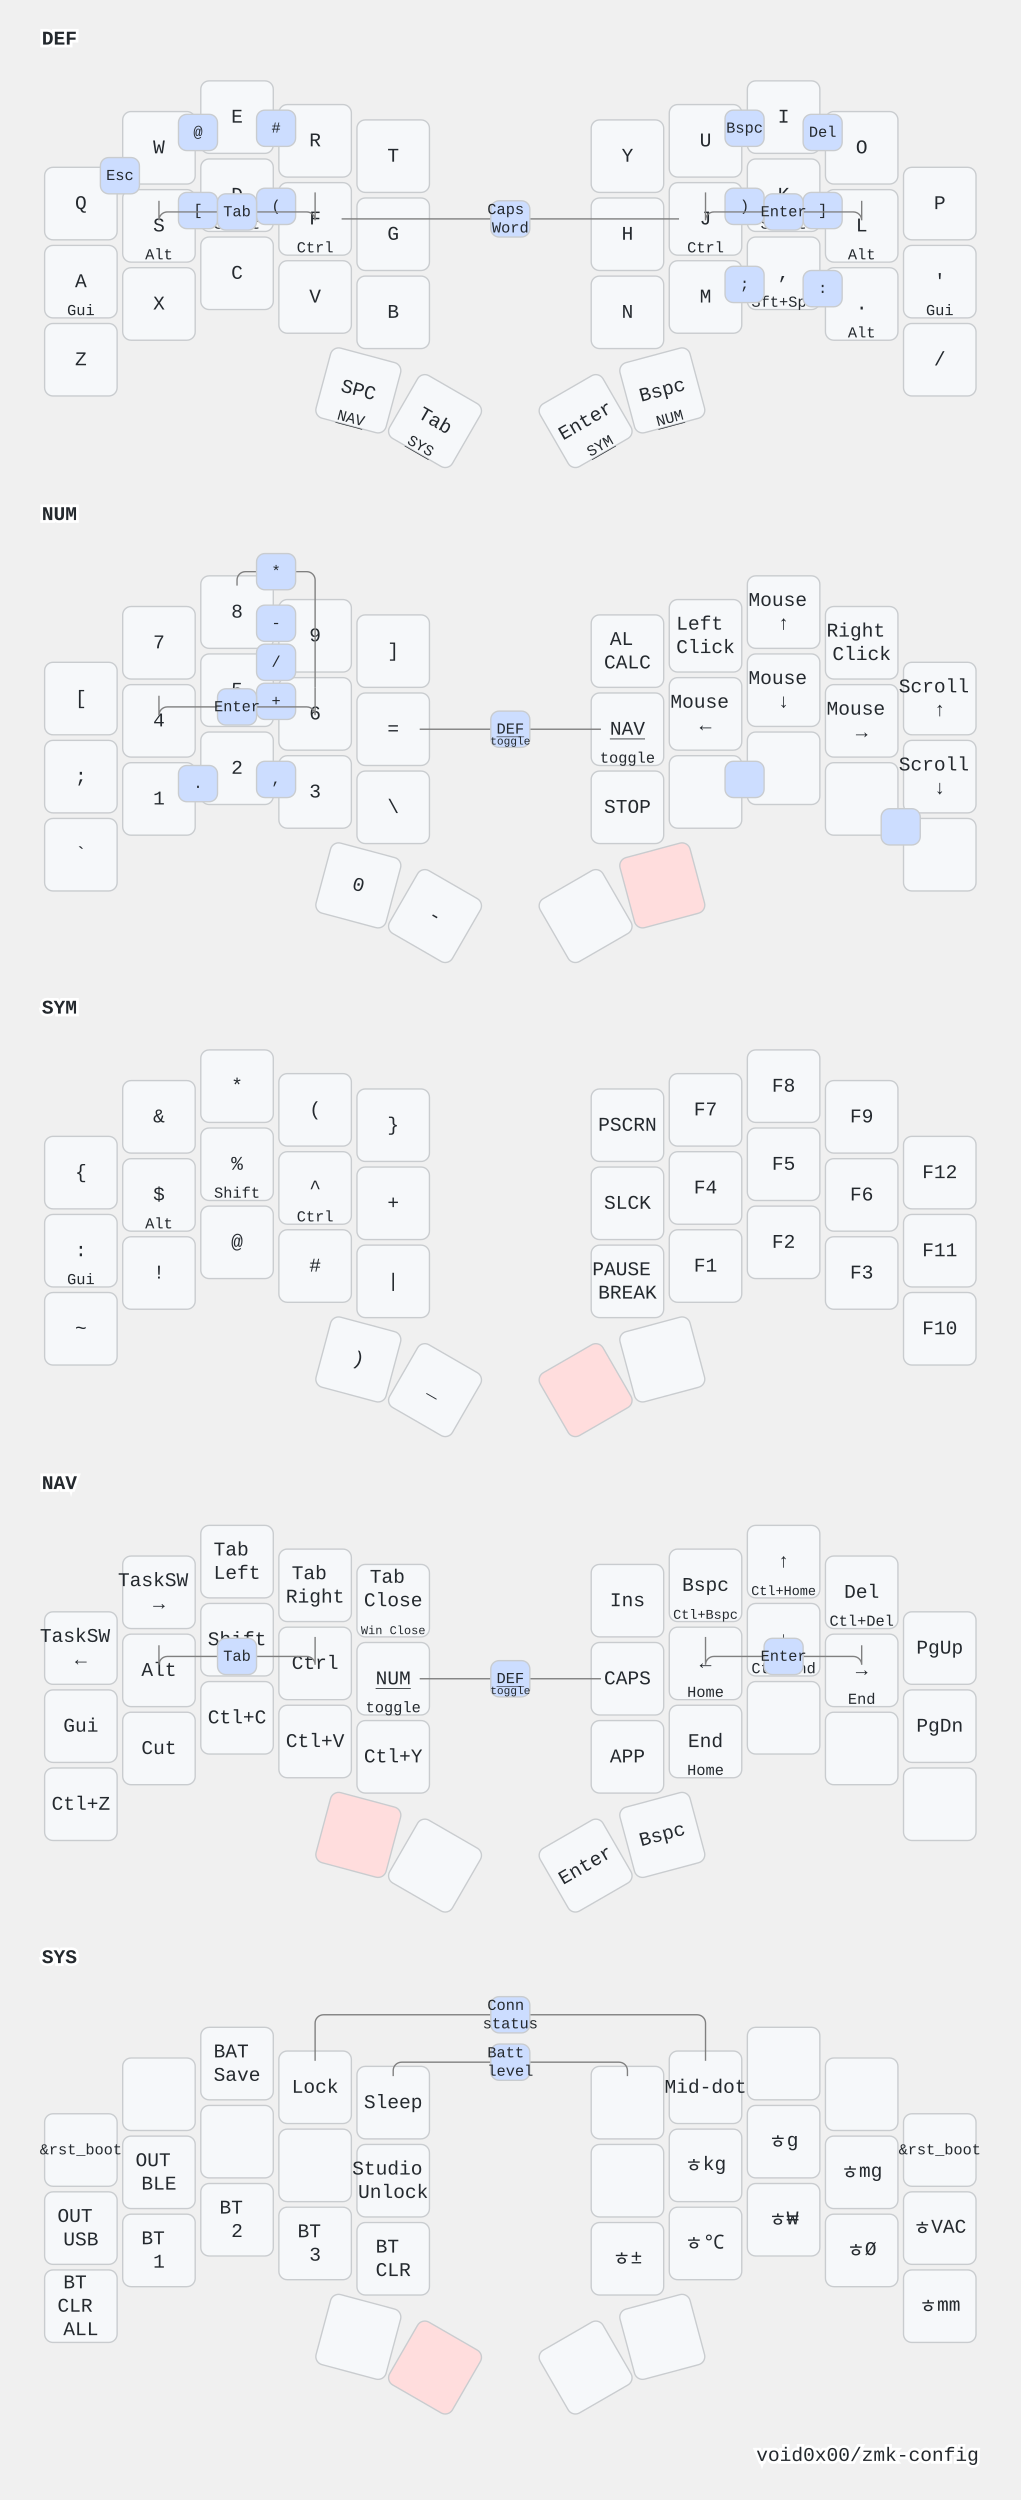
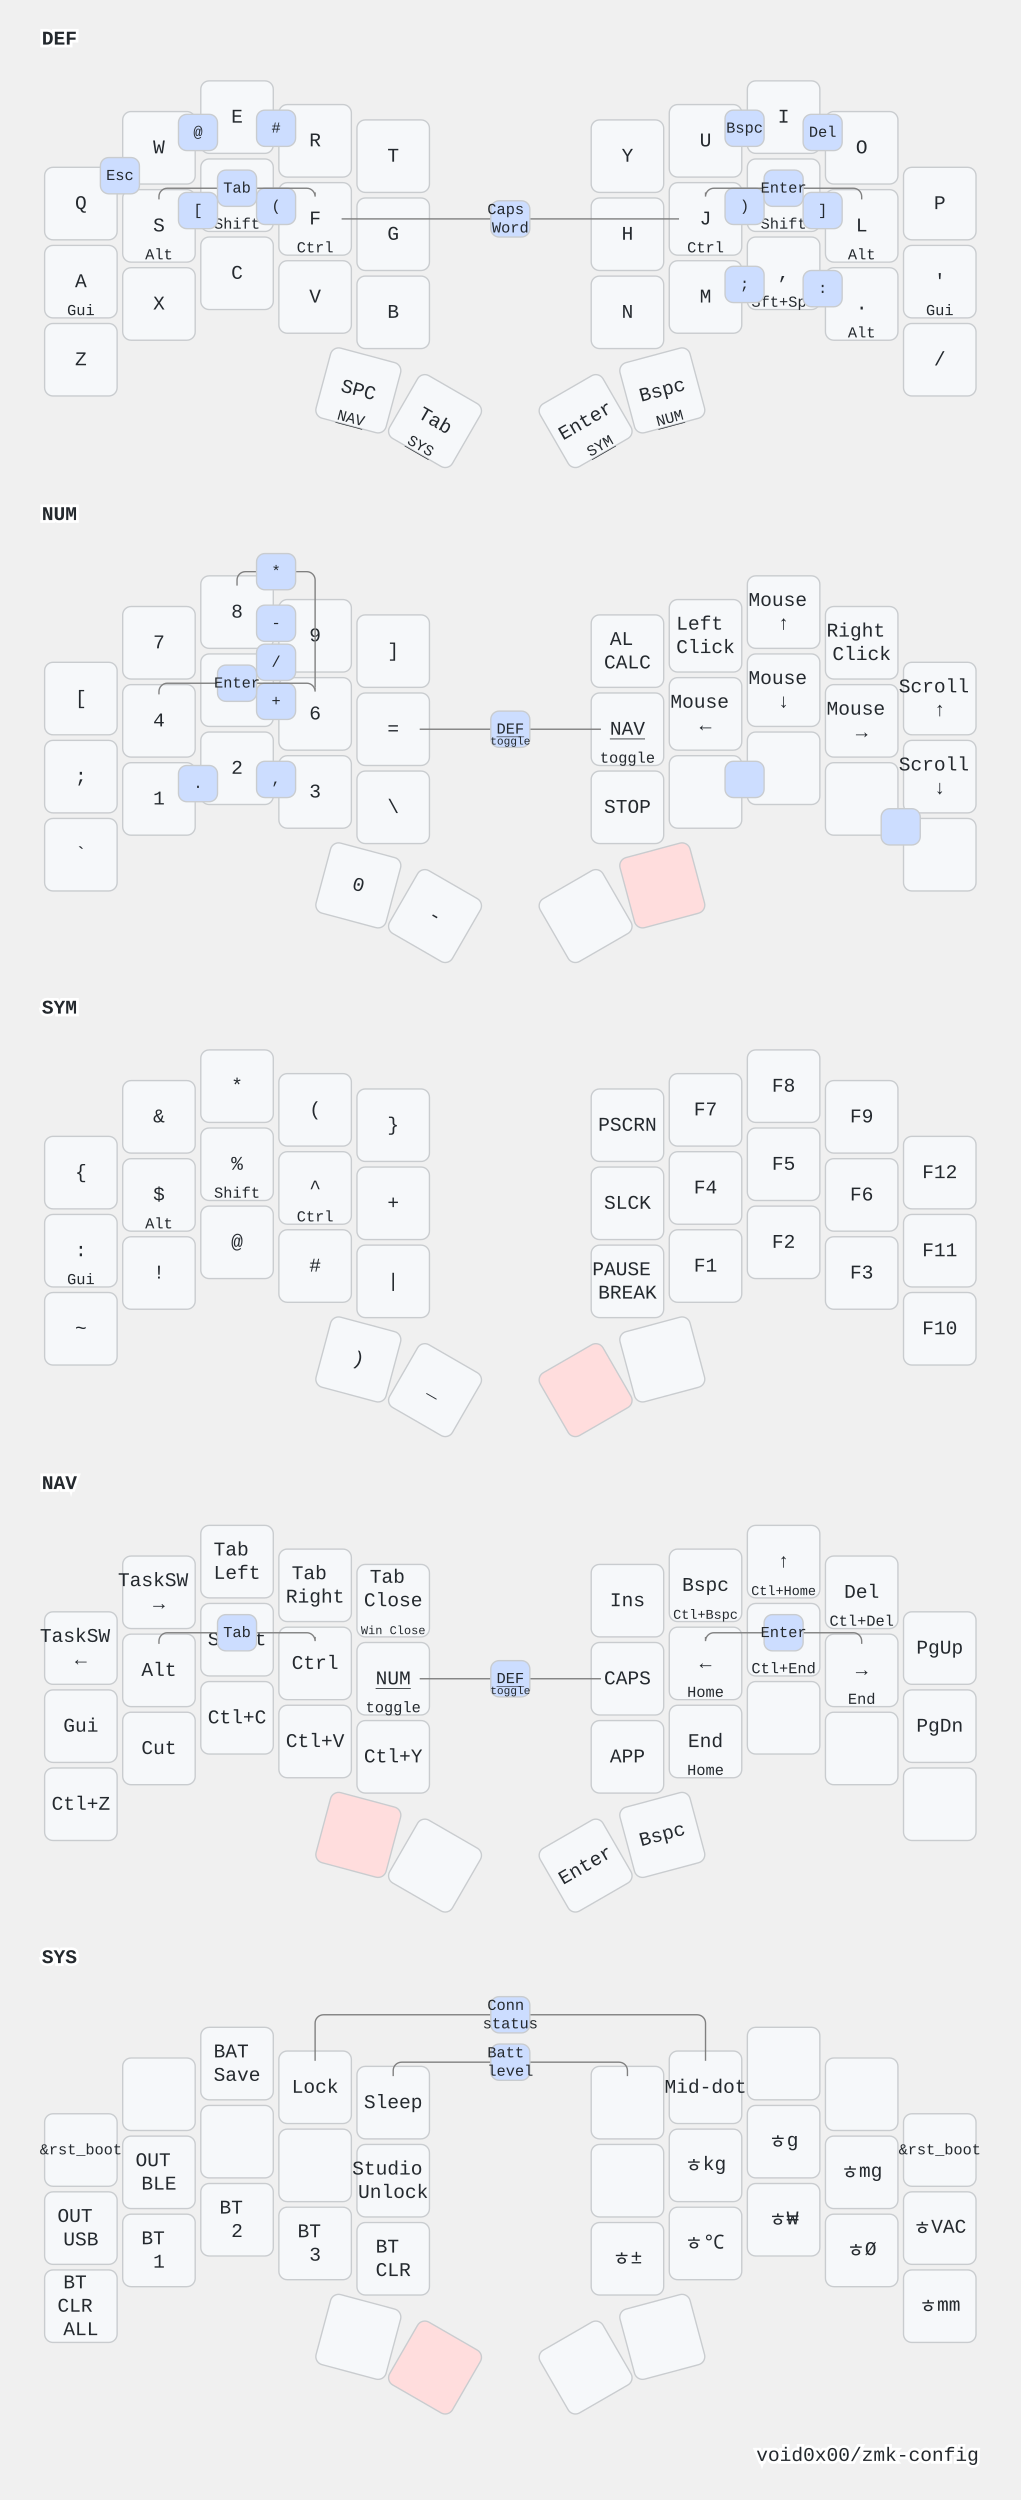
<svg xmlns="http://www.w3.org/2000/svg" xmlns:xlink="http://www.w3.org/1999/xlink" width="732" height="1793" viewBox="0 0 732 1793" class="keymap">
  <defs>/* start glyphs */
<svg id="mdi:play-pause">
      <svg id="mdi-play-pause" viewBox="0 0 24 24">
        <path d="M3,5V19L11,12M13,19H16V5H13M18,5V19H21V5" />
      </svg>
    </svg>
    <svg id="mdi:skip-backward">
      <svg id="mdi-skip-backward" viewBox="0 0 24 24">
        <path d="M20,5V19L13,12M6,5V19H4V5M13,5V19L6,12" />
      </svg>
    </svg>
    <svg id="mdi:skip-forward">
      <svg id="mdi-skip-forward" viewBox="0 0 24 24">
        <path d="M4,5V19L11,12M18,5V19H20V5M11,5V19L18,12" />
      </svg>
    </svg>
    <svg id="mdi:volume-high">
      <svg id="mdi-volume-high" viewBox="0 0 24 24">
        <path d="M14,3.23V5.29C16.89,6.15 19,8.83 19,12C19,15.17 16.89,17.84 14,18.7V20.77C18,19.86 21,16.28 21,12C21,7.72 18,4.14 14,3.23M16.5,12C16.5,10.23 15.5,8.71 14,7.97V16C15.5,15.29 16.5,13.76 16.5,12M3,9V15H7L12,20V4L7,9H3Z" />
      </svg>
    </svg>
    <svg id="mdi:volume-medium">
      <svg id="mdi-volume-medium" viewBox="0 0 24 24">
        <path d="M5,9V15H9L14,20V4L9,9M18.5,12C18.5,10.23 17.5,8.71 16,7.97V16C17.5,15.29 18.5,13.76 18.5,12Z" />
      </svg>
    </svg>
    <svg id="mdi:volume-off">
      <svg id="mdi-volume-off" viewBox="0 0 24 24">
        <path d="M12,4L9.91,6.09L12,8.18M4.27,3L3,4.27L7.73,9H3V15H7L12,20V13.27L16.25,17.53C15.58,18.04 14.83,18.46 14,18.7V20.77C15.38,20.45 16.63,19.82 17.68,18.96L19.73,21L21,19.73L12,10.73M19,12C19,12.94 18.8,13.82 18.46,14.64L19.97,16.15C20.62,14.91 21,13.5 21,12C21,7.72 18,4.14 14,3.23V5.29C16.89,6.15 19,8.83 19,12M16.5,12C16.5,10.23 15.5,8.71 14,7.97V10.18L16.45,12.63C16.5,12.43 16.5,12.21 16.5,12Z" />
      </svg>
    </svg>
  </defs>/* end glyphs */
<style>/* inherit to force styles through use tags */
svg path {
    fill: inherit;
}

/* font and background color specifications */
svg.keymap {
    font-family: SFMono-Regular,Consolas,Liberation Mono,Menlo,monospace;
    font-size: 14px;
    font-kerning: normal;
    text-rendering: optimizeLegibility;
    fill: #24292e;
}

/* default key styling */
rect.key {
    fill: #f6f8fa;
}

rect.key, rect.combo {
    stroke: #c9cccf;
    stroke-width: 1;
}

/* default key side styling, only used is draw_key_sides is set */
rect.side {
    filter: brightness(90%);
}

/* color accent for combo boxes */
rect.combo, rect.combo-separate {
    fill: #cdf;
}

/* color accent for held keys */
rect.held, rect.combo.held {
    fill: #fdd;
}

/* color accent for ghost (optional) keys */
rect.ghost, rect.combo.ghost {
    stroke-dasharray: 4, 4;
    stroke-width: 2;
}

text {
    text-anchor: middle;
    dominant-baseline: middle;
}

/* styling for layer labels */
text.label {
    font-weight: bold;
    text-anchor: start;
    stroke: white;
    stroke-width: 4;
    paint-order: stroke;
}

/* styling for optional footer */
text.footer {
    text-anchor: end;
    dominant-baseline: auto;
    stroke: white;
    stroke-width: 4;
    paint-order: stroke;
}

/* styling for combo tap, and key non-tap label text */
text.combo, text.hold, text.shifted, text.left, text.right {
    font-size: 11px;
}

text.hold {
    text-anchor: middle;
    dominant-baseline: auto;
}

text.shifted {
    text-anchor: middle;
    dominant-baseline: hanging;
}

text.left {
    text-anchor: start;
}

text.right {
    text-anchor: end;
}

text.layer-activator {
    text-decoration: underline;
}

/* styling for hold/shifted label text in combo box */
text.combo.hold, text.combo.shifted, text.combo.left, text.combo.right {
    font-size: 8px;
}

/* lighter symbol for transparent keys */
text.trans {
    fill: #7b7e81;
}

/* styling for combo dendrons */
path.combo {
    stroke-width: 1;
    stroke: gray;
    fill: none;
}

/* Start Tabler Icons Cleanup */
/* cannot use height/width with glyphs */
.icon-tabler &gt; path {
    fill: inherit;
    stroke: inherit;
    stroke-width: 2;
}
/* hide tabler's default box */
.icon-tabler &gt; path[stroke="none"][fill="none"] {
    visibility: hidden;
}
/* End Tabler Icons Cleanup */

@media (prefers-color-scheme: dark) {
svg.keymap { fill: #d1d6db; }
rect.key { fill: #3f4750; }
rect.key, rect.combo { stroke: #60666c; }
rect.combo, rect.combo-separate { fill: #1f3d7a; }
rect.held, rect.combo.held { fill: #854747; }
text.label, text.footer { stroke: black; }
text.trans { fill: #7e8184; }
path.combo { stroke: #7f7f7f; }

}</style>
  <g transform="translate(30, 0)" class="layer-DEF">
    <text x="0" y="28" class="label" id="DEF">DEF</text>
    <g transform="translate(0, 56)">
      <g transform="translate(28, 90)" class="key keypos-0">
        <rect rx="6" ry="6" x="-26" y="-26" width="52" height="52" class="key" />
        <text x="0" y="0" class="key tap">Q</text>
      </g>
      <g transform="translate(84, 50)" class="key keypos-1">
        <rect rx="6" ry="6" x="-26" y="-26" width="52" height="52" class="key" />
        <text x="0" y="0" class="key tap">W</text>
      </g>
      <g transform="translate(140, 28)" class="key keypos-2">
        <rect rx="6" ry="6" x="-26" y="-26" width="52" height="52" class="key" />
        <text x="0" y="0" class="key tap">E</text>
      </g>
      <g transform="translate(196, 45)" class="key keypos-3">
        <rect rx="6" ry="6" x="-26" y="-26" width="52" height="52" class="key" />
        <text x="0" y="0" class="key tap">R</text>
      </g>
      <g transform="translate(252, 56)" class="key keypos-4">
        <rect rx="6" ry="6" x="-26" y="-26" width="52" height="52" class="key" />
        <text x="0" y="0" class="key tap">T</text>
      </g>
      <g transform="translate(420, 56)" class="key keypos-5">
        <rect rx="6" ry="6" x="-26" y="-26" width="52" height="52" class="key" />
        <text x="0" y="0" class="key tap">Y</text>
      </g>
      <g transform="translate(476, 45)" class="key keypos-6">
        <rect rx="6" ry="6" x="-26" y="-26" width="52" height="52" class="key" />
        <text x="0" y="0" class="key tap">U</text>
      </g>
      <g transform="translate(532, 28)" class="key keypos-7">
        <rect rx="6" ry="6" x="-26" y="-26" width="52" height="52" class="key" />
        <text x="0" y="0" class="key tap">I</text>
      </g>
      <g transform="translate(588, 50)" class="key keypos-8">
        <rect rx="6" ry="6" x="-26" y="-26" width="52" height="52" class="key" />
        <text x="0" y="0" class="key tap">O</text>
      </g>
      <g transform="translate(644, 90)" class="key keypos-9">
        <rect rx="6" ry="6" x="-26" y="-26" width="52" height="52" class="key" />
        <text x="0" y="0" class="key tap">P</text>
      </g>
      <g transform="translate(28, 146)" class="key keypos-10">
        <rect rx="6" ry="6" x="-26" y="-26" width="52" height="52" class="key" />
        <text x="0" y="0" class="key tap">A</text>
        <text x="0" y="24" class="key hold">Gui</text>
      </g>
      <g transform="translate(84, 106)" class="key keypos-11">
        <rect rx="6" ry="6" x="-26" y="-26" width="52" height="52" class="key" />
        <text x="0" y="0" class="key tap">S</text>
        <text x="0" y="24" class="key hold">Alt</text>
      </g>
      <g transform="translate(140, 84)" class="key keypos-12">
        <rect rx="6" ry="6" x="-26" y="-26" width="52" height="52" class="key" />
        <text x="0" y="0" class="key tap">D</text>
        <text x="0" y="24" class="key hold">Shift</text>
      </g>
      <g transform="translate(196, 101)" class="key keypos-13">
        <rect rx="6" ry="6" x="-26" y="-26" width="52" height="52" class="key" />
        <text x="0" y="0" class="key tap">F</text>
        <text x="0" y="24" class="key hold">Ctrl</text>
      </g>
      <g transform="translate(252, 112)" class="key keypos-14">
        <rect rx="6" ry="6" x="-26" y="-26" width="52" height="52" class="key" />
        <text x="0" y="0" class="key tap">G</text>
      </g>
      <g transform="translate(420, 112)" class="key keypos-15">
        <rect rx="6" ry="6" x="-26" y="-26" width="52" height="52" class="key" />
        <text x="0" y="0" class="key tap">H</text>
      </g>
      <g transform="translate(476, 101)" class="key keypos-16">
        <rect rx="6" ry="6" x="-26" y="-26" width="52" height="52" class="key" />
        <text x="0" y="0" class="key tap">J</text>
        <text x="0" y="24" class="key hold">Ctrl</text>
      </g>
      <g transform="translate(532, 84)" class="key keypos-17">
        <rect rx="6" ry="6" x="-26" y="-26" width="52" height="52" class="key" />
        <text x="0" y="0" class="key tap">K</text>
        <text x="0" y="24" class="key hold">Shift</text>
      </g>
      <g transform="translate(588, 106)" class="key keypos-18">
        <rect rx="6" ry="6" x="-26" y="-26" width="52" height="52" class="key" />
        <text x="0" y="0" class="key tap">L</text>
        <text x="0" y="24" class="key hold">Alt</text>
      </g>
      <g transform="translate(644, 146)" class="key keypos-19">
        <rect rx="6" ry="6" x="-26" y="-26" width="52" height="52" class="key" />
        <text x="0" y="0" class="key tap">'</text>
        <text x="0" y="24" class="key hold">Gui</text>
      </g>
      <g transform="translate(28, 202)" class="key keypos-20">
        <rect rx="6" ry="6" x="-26" y="-26" width="52" height="52" class="key" />
        <text x="0" y="0" class="key tap">Z</text>
      </g>
      <g transform="translate(84, 162)" class="key keypos-21">
        <rect rx="6" ry="6" x="-26" y="-26" width="52" height="52" class="key" />
        <text x="0" y="0" class="key tap">X</text>
      </g>
      <g transform="translate(140, 140)" class="key keypos-22">
        <rect rx="6" ry="6" x="-26" y="-26" width="52" height="52" class="key" />
        <text x="0" y="0" class="key tap">C</text>
      </g>
      <g transform="translate(196, 157)" class="key keypos-23">
        <rect rx="6" ry="6" x="-26" y="-26" width="52" height="52" class="key" />
        <text x="0" y="0" class="key tap">V</text>
      </g>
      <g transform="translate(252, 168)" class="key keypos-24">
        <rect rx="6" ry="6" x="-26" y="-26" width="52" height="52" class="key" />
        <text x="0" y="0" class="key tap">B</text>
      </g>
      <g transform="translate(420, 168)" class="key keypos-25">
        <rect rx="6" ry="6" x="-26" y="-26" width="52" height="52" class="key" />
        <text x="0" y="0" class="key tap">N</text>
      </g>
      <g transform="translate(476, 157)" class="key keypos-26">
        <rect rx="6" ry="6" x="-26" y="-26" width="52" height="52" class="key" />
        <text x="0" y="0" class="key tap">M</text>
      </g>
      <g transform="translate(532, 140)" class="key keypos-27">
        <rect rx="6" ry="6" x="-26" y="-26" width="52" height="52" class="key" />
        <text x="0" y="0" class="key tap">,</text>
        <text x="0" y="24" class="key hold">Sft+Spc</text>
      </g>
      <g transform="translate(588, 162)" class="key keypos-28">
        <rect rx="6" ry="6" x="-26" y="-26" width="52" height="52" class="key" />
        <text x="0" y="0" class="key tap">.</text>
        <text x="0" y="24" class="key hold">Alt</text>
      </g>
      <g transform="translate(644, 202)" class="key keypos-29">
        <rect rx="6" ry="6" x="-26" y="-26" width="52" height="52" class="key" />
        <text x="0" y="0" class="key tap">/</text>
      </g>
      <g transform="translate(227, 224) rotate(15.0)" class="key keypos-30">
        <rect rx="6" ry="6" x="-26" y="-26" width="52" height="52" class="key" />
        <text x="0" y="0" class="key tap">SPC</text>
        <a href="#NAV">
          <text x="0" y="24" class="key hold layer-activator">NAV</text>
        </a>
      </g>
      <g transform="translate(282, 246) rotate(30.0)" class="key keypos-31">
        <rect rx="6" ry="6" x="-26" y="-26" width="52" height="52" class="key" />
        <text x="0" y="0" class="key tap">Tab</text>
        <a href="#SYS">
          <text x="0" y="24" class="key hold layer-activator">SYS</text>
        </a>
      </g>
      <g transform="translate(390, 246) rotate(-30.0)" class="key keypos-32">
        <rect rx="6" ry="6" x="-26" y="-26" width="52" height="52" class="key" />
        <text x="0" y="0" class="key tap">Enter</text>
        <a href="#SYM">
          <text x="0" y="24" class="key hold layer-activator">SYM</text>
        </a>
      </g>
      <g transform="translate(445, 224) rotate(-15.0)" class="key keypos-33">
        <rect rx="6" ry="6" x="-26" y="-26" width="52" height="52" class="key" />
        <text x="0" y="0" class="key tap">Bspc</text>
        <a href="#NUM">
          <text x="0" y="24" class="key hold layer-activator">NUM</text>
        </a>
      </g>
      <g class="combo combopos-0">
        <rect rx="6" ry="6" x="98" y="26" width="28" height="26" class="combo" />
        <text x="112" y="39" class="combo tap">@</text>
      </g>
      <g class="combo combopos-1">
        <rect rx="6" ry="6" x="154" y="23" width="28" height="26" class="combo" />
        <text x="168" y="36" class="combo tap">#</text>
      </g>
      <g class="combo combopos-2">
        <rect rx="6" ry="6" x="42" y="57" width="28" height="26" class="combo" />
        <text x="56" y="70" class="combo tap">Esc</text>
      </g>
      <g class="combo combopos-3">
        <rect rx="6" ry="6" x="546" y="26" width="28" height="26" class="combo" />
        <text x="560" y="39" class="combo tap">Del</text>
      </g>
      <g class="combo combopos-4">
        <rect rx="6" ry="6" x="490" y="23" width="28" height="26" class="combo" />
        <text x="504" y="36" class="combo tap">Bspc</text>
      </g>
      <g class="combo combopos-5">
        <rect rx="6" ry="6" x="154" y="79" width="28" height="26" class="combo" />
        <text x="168" y="92" class="combo tap">(</text>
      </g>
      <g class="combo combopos-6">
        <rect rx="6" ry="6" x="490" y="79" width="28" height="26" class="combo" />
        <text x="504" y="92" class="combo tap">)</text>
      </g>
      <g class="combo combopos-7">
        <rect rx="6" ry="6" x="98" y="82" width="28" height="26" class="combo" />
        <text x="112" y="95" class="combo tap">[</text>
      </g>
      <g class="combo combopos-8">
        <rect rx="6" ry="6" x="546" y="82" width="28" height="26" class="combo" />
        <text x="560" y="95" class="combo tap">]</text>
      </g>
      <g class="combo combopos-9">
-         <path d="M140,96 h-50 a6.0,6.0 0 0 0 -6.0,6.0 v-14" class="combo" />
-         <path d="M140,96 h50 a6.0,6.0 0 0 1 6.0,6.0 v-20" class="combo" />
-         <rect rx="6" ry="6" x="126" y="83" width="28" height="26" class="combo" />
-         <text x="140" y="96" class="combo tap">Tab</text>
+         <path d="M140,79 h-50 a6.0,6.0 0 0 0 -6.0,6.0 v2" class="combo" />
+         <path d="M140,79 h50 a6.0,6.0 0 0 1 6.0,6.0 v-3" class="combo" />
+         <rect rx="6" ry="6" x="126" y="66" width="28" height="26" class="combo" />
+         <text x="140" y="79" class="combo tap">Tab</text>
      </g>
      <g class="combo combopos-10">
-         <path d="M532,96 h50 a6.0,6.0 0 0 1 6.0,6.0 v-14" class="combo" />
-         <path d="M532,96 h-50 a6.0,6.0 0 0 0 -6.0,6.0 v-20" class="combo" />
-         <rect rx="6" ry="6" x="518" y="83" width="28" height="26" class="combo" />
-         <text x="532" y="96" class="combo tap">Enter</text>
+         <path d="M532,79 h50 a6.0,6.0 0 0 1 6.0,6.0 v2" class="combo" />
+         <path d="M532,79 h-50 a6.0,6.0 0 0 0 -6.0,6.0 v-3" class="combo" />
+         <rect rx="6" ry="6" x="518" y="66" width="28" height="26" class="combo" />
+         <text x="532" y="79" class="combo tap">Enter</text>
      </g>
      <g class="combo combopos-11">
        <rect rx="6" ry="6" x="490" y="135" width="28" height="26" class="combo" />
        <text x="504" y="148" class="combo tap">;</text>
      </g>
      <g class="combo combopos-12">
        <rect rx="6" ry="6" x="546" y="138" width="28" height="26" class="combo" />
        <text x="560" y="151" class="combo tap">:</text>
      </g>
      <g class="combo combopos-13">
        <path d="M336,101 l-121,0" class="combo" />
        <path d="M336,101 l121,0" class="combo" />
        <rect rx="6" ry="6" x="322" y="88" width="28" height="26" class="combo" />
        <text x="336" y="101" class="combo tap">
          <tspan x="336" dy="-0.6em">Caps</tspan>
          <tspan x="336" dy="1.2em">Word</tspan>
        </text>
      </g>
    </g>
  </g>
  <g transform="translate(30, 341)" class="layer-NUM">
    <text x="0" y="28" class="label" id="NUM">NUM</text>
    <g transform="translate(0, 70)">
      <g transform="translate(28, 90)" class="key keypos-0">
        <rect rx="6" ry="6" x="-26" y="-26" width="52" height="52" class="key" />
        <text x="0" y="0" class="key tap">[</text>
      </g>
      <g transform="translate(84, 50)" class="key keypos-1">
        <rect rx="6" ry="6" x="-26" y="-26" width="52" height="52" class="key" />
        <text x="0" y="0" class="key tap">7</text>
      </g>
      <g transform="translate(140, 28)" class="key keypos-2">
        <rect rx="6" ry="6" x="-26" y="-26" width="52" height="52" class="key" />
        <text x="0" y="0" class="key tap">8</text>
      </g>
      <g transform="translate(196, 45)" class="key keypos-3">
        <rect rx="6" ry="6" x="-26" y="-26" width="52" height="52" class="key" />
        <text x="0" y="0" class="key tap">9</text>
      </g>
      <g transform="translate(252, 56)" class="key keypos-4">
        <rect rx="6" ry="6" x="-26" y="-26" width="52" height="52" class="key" />
        <text x="0" y="0" class="key tap">]</text>
      </g>
      <g transform="translate(420, 56)" class="key keypos-5">
        <rect rx="6" ry="6" x="-26" y="-26" width="52" height="52" class="key" />
        <text x="0" y="0" class="key tap">
          <tspan x="0" dy="-0.6em">AL</tspan>
          <tspan x="0" dy="1.2em">CALC</tspan>
        </text>
      </g>
      <g transform="translate(476, 45)" class="key keypos-6">
        <rect rx="6" ry="6" x="-26" y="-26" width="52" height="52" class="key" />
        <text x="0" y="0" class="key tap">
          <tspan x="0" dy="-0.6em">Left</tspan>
          <tspan x="0" dy="1.2em">Click</tspan>
        </text>
      </g>
      <g transform="translate(532, 28)" class="key keypos-7">
        <rect rx="6" ry="6" x="-26" y="-26" width="52" height="52" class="key" />
        <text x="0" y="0" class="key tap">
          <tspan x="0" dy="-0.6em">Mouse</tspan>
          <tspan x="0" dy="1.2em">↑</tspan>
        </text>
      </g>
      <g transform="translate(588, 50)" class="key keypos-8">
        <rect rx="6" ry="6" x="-26" y="-26" width="52" height="52" class="key" />
        <text x="0" y="0" class="key tap">
          <tspan x="0" dy="-0.6em">Right</tspan>
          <tspan x="0" dy="1.2em">Click</tspan>
        </text>
      </g>
      <g transform="translate(644, 90)" class="key keypos-9">
        <rect rx="6" ry="6" x="-26" y="-26" width="52" height="52" class="key" />
        <text x="0" y="0" class="key tap">
          <tspan x="0" dy="-0.6em">Scroll</tspan>
          <tspan x="0" dy="1.2em">↑</tspan>
        </text>
      </g>
      <g transform="translate(28, 146)" class="key keypos-10">
        <rect rx="6" ry="6" x="-26" y="-26" width="52" height="52" class="key" />
        <text x="0" y="0" class="key tap">;</text>
      </g>
      <g transform="translate(84, 106)" class="key keypos-11">
        <rect rx="6" ry="6" x="-26" y="-26" width="52" height="52" class="key" />
        <text x="0" y="0" class="key tap">4</text>
      </g>
      <g transform="translate(140, 84)" class="key keypos-12">
        <rect rx="6" ry="6" x="-26" y="-26" width="52" height="52" class="key" />
        <text x="0" y="0" class="key tap">5</text>
      </g>
      <g transform="translate(196, 101)" class="key keypos-13">
        <rect rx="6" ry="6" x="-26" y="-26" width="52" height="52" class="key" />
        <text x="0" y="0" class="key tap">6</text>
      </g>
      <g transform="translate(252, 112)" class="key keypos-14">
        <rect rx="6" ry="6" x="-26" y="-26" width="52" height="52" class="key" />
        <text x="0" y="0" class="key tap">=</text>
      </g>
      <g transform="translate(420, 112)" class="key keypos-15">
        <rect rx="6" ry="6" x="-26" y="-26" width="52" height="52" class="key" />
        <a href="#NAV">
          <text x="0" y="0" class="key tap layer-activator">NAV</text>
        </a>
        <text x="0" y="24" class="key hold">toggle</text>
      </g>
      <g transform="translate(476, 101)" class="key keypos-16">
        <rect rx="6" ry="6" x="-26" y="-26" width="52" height="52" class="key" />
        <text x="0" y="0" class="key tap">
          <tspan x="0" dy="-0.6em">Mouse</tspan>
          <tspan x="0" dy="1.2em">←</tspan>
        </text>
      </g>
      <g transform="translate(532, 84)" class="key keypos-17">
        <rect rx="6" ry="6" x="-26" y="-26" width="52" height="52" class="key" />
        <text x="0" y="0" class="key tap">
          <tspan x="0" dy="-0.6em">Mouse</tspan>
          <tspan x="0" dy="1.2em">↓</tspan>
        </text>
      </g>
      <g transform="translate(588, 106)" class="key keypos-18">
        <rect rx="6" ry="6" x="-26" y="-26" width="52" height="52" class="key" />
        <text x="0" y="0" class="key tap">
          <tspan x="0" dy="-0.6em">Mouse</tspan>
          <tspan x="0" dy="1.2em">→</tspan>
        </text>
      </g>
      <g transform="translate(644, 146)" class="key keypos-19">
        <rect rx="6" ry="6" x="-26" y="-26" width="52" height="52" class="key" />
        <text x="0" y="0" class="key tap">
          <tspan x="0" dy="-0.6em">Scroll</tspan>
          <tspan x="0" dy="1.2em">↓</tspan>
        </text>
      </g>
      <g transform="translate(28, 202)" class="key keypos-20">
        <rect rx="6" ry="6" x="-26" y="-26" width="52" height="52" class="key" />
        <text x="0" y="0" class="key tap">`</text>
      </g>
      <g transform="translate(84, 162)" class="key keypos-21">
        <rect rx="6" ry="6" x="-26" y="-26" width="52" height="52" class="key" />
        <text x="0" y="0" class="key tap">1</text>
      </g>
      <g transform="translate(140, 140)" class="key keypos-22">
        <rect rx="6" ry="6" x="-26" y="-26" width="52" height="52" class="key" />
        <text x="0" y="0" class="key tap">2</text>
      </g>
      <g transform="translate(196, 157)" class="key keypos-23">
        <rect rx="6" ry="6" x="-26" y="-26" width="52" height="52" class="key" />
        <text x="0" y="0" class="key tap">3</text>
      </g>
      <g transform="translate(252, 168)" class="key keypos-24">
        <rect rx="6" ry="6" x="-26" y="-26" width="52" height="52" class="key" />
        <text x="0" y="0" class="key tap">\</text>
      </g>
      <g transform="translate(420, 168)" class="key keypos-25">
        <rect rx="6" ry="6" x="-26" y="-26" width="52" height="52" class="key" />
        <text x="0" y="0" class="key tap">STOP</text>
      </g>
      <g transform="translate(476, 157)" class="key keypos-26">
        <rect rx="6" ry="6" x="-26" y="-26" width="52" height="52" class="key" />
        <use href="#mdi:skip-backward" xlink:href="#mdi:skip-backward" x="-7" y="-7" height="14" width="14.0" class="key tap glyph mdi:skip-backward" />
      </g>
      <g transform="translate(532, 140)" class="key keypos-27">
        <rect rx="6" ry="6" x="-26" y="-26" width="52" height="52" class="key" />
        <use href="#mdi:skip-forward" xlink:href="#mdi:skip-forward" x="-7" y="-7" height="14" width="14.0" class="key tap glyph mdi:skip-forward" />
      </g>
      <g transform="translate(588, 162)" class="key keypos-28">
        <rect rx="6" ry="6" x="-26" y="-26" width="52" height="52" class="key" />
        <use href="#mdi:volume-medium" xlink:href="#mdi:volume-medium" x="-7" y="-7" height="14" width="14.0" class="key tap glyph mdi:volume-medium" />
      </g>
      <g transform="translate(644, 202)" class="key keypos-29">
        <rect rx="6" ry="6" x="-26" y="-26" width="52" height="52" class="key" />
        <use href="#mdi:volume-high" xlink:href="#mdi:volume-high" x="-7" y="-7" height="14" width="14.0" class="key tap glyph mdi:volume-high" />
      </g>
      <g transform="translate(227, 224) rotate(15.0)" class="key keypos-30">
        <rect rx="6" ry="6" x="-26" y="-26" width="52" height="52" class="key" />
        <text x="0" y="0" class="key tap">0</text>
      </g>
      <g transform="translate(282, 246) rotate(30.0)" class="key keypos-31">
        <rect rx="6" ry="6" x="-26" y="-26" width="52" height="52" class="key" />
        <text x="0" y="0" class="key tap">-</text>
      </g>
      <g transform="translate(390, 246) rotate(-30.0)" class="key trans keypos-32">
        <rect rx="6" ry="6" x="-26" y="-26" width="52" height="52" class="key trans" />
      </g>
      <g transform="translate(445, 224) rotate(-15.0)" class="key held keypos-33">
        <rect rx="6" ry="6" x="-26" y="-26" width="52" height="52" class="key held" />
      </g>
      <g class="combo combopos-0">
        <rect rx="6" ry="6" x="602" y="169" width="28" height="26" class="combo" />
        <use href="#mdi:volume-off" xlink:href="#mdi:volume-off" x="609" y="175" height="14" width="14.0" class="combo tap glyph mdi:volume-off" />
      </g>
      <g class="combo combopos-1">
        <rect rx="6" ry="6" x="490" y="135" width="28" height="26" class="combo" />
        <use href="#mdi:play-pause" xlink:href="#mdi:play-pause" x="497" y="141" height="14" width="14.0" class="combo tap glyph mdi:play-pause" />
      </g>
      <g class="combo combopos-2">
        <path d="M336,112 l-65,0" class="combo" />
        <path d="M336,112 l65,0" class="combo" />
        <rect rx="6" ry="6" x="322" y="99" width="28" height="26" class="combo" />
        <a href="#DEF">
          <text x="336" y="112" class="combo tap layer-activator">DEF</text>
        </a>
        <text x="336" y="123" class="combo hold">toggle</text>
      </g>
      <g class="combo combopos-3">
        <rect rx="6" ry="6" x="154" y="79" width="28" height="26" class="combo" />
        <text x="168" y="92" class="combo tap">+</text>
      </g>
      <g class="combo combopos-4">
        <rect rx="6" ry="6" x="154" y="23" width="28" height="26" class="combo" />
        <text x="168" y="36" class="combo tap">-</text>
      </g>
      <g class="combo combopos-5">
        <path d="M168,-1 h-22 a6.0,6.0 0 0 0 -6.0,6.0 v4" class="combo" />
        <path d="M168,-1 h22 a6.0,6.0 0 0 1 6.0,6.0 v77" class="combo" />
        <rect rx="6" ry="6" x="154" y="-14" width="28" height="26" class="combo" />
        <text x="168" y="-1" class="combo tap">*</text>
      </g>
      <g class="combo combopos-6">
        <rect rx="6" ry="6" x="154" y="51" width="28" height="26" class="combo" />
        <text x="168" y="64" class="combo tap">/</text>
      </g>
      <g class="combo combopos-7">
        <rect rx="6" ry="6" x="154" y="135" width="28" height="26" class="combo" />
        <text x="168" y="148" class="combo tap">,</text>
      </g>
      <g class="combo combopos-8">
        <rect rx="6" ry="6" x="98" y="138" width="28" height="26" class="combo" />
        <text x="112" y="151" class="combo tap">.</text>
      </g>
      <g class="combo combopos-9">
-         <path d="M140,96 h-50 a6.0,6.0 0 0 0 -6.0,6.0 v-14" class="combo" />
-         <path d="M140,96 l0,-1" class="combo" />
-         <path d="M140,96 h50 a6.0,6.0 0 0 1 6.0,6.0 v-20" class="combo" />
-         <rect rx="6" ry="6" x="126" y="83" width="28" height="26" class="combo" />
-         <text x="140" y="96" class="combo tap">Enter</text>
+         <path d="M140,79 h-50 a6.0,6.0 0 0 0 -6.0,6.0 v2" class="combo" />
+         <path d="M140,79 l0,5" class="combo" />
+         <path d="M140,79 h50 a6.0,6.0 0 0 1 6.0,6.0 v-3" class="combo" />
+         <rect rx="6" ry="6" x="126" y="66" width="28" height="26" class="combo" />
+         <text x="140" y="79" class="combo tap">Enter</text>
      </g>
    </g>
  </g>
  <g transform="translate(30, 695)" class="layer-SYM">
    <text x="0" y="28" class="label" id="SYM">SYM</text>
    <g transform="translate(0, 56)">
      <g transform="translate(28, 90)" class="key keypos-0">
        <rect rx="6" ry="6" x="-26" y="-26" width="52" height="52" class="key" />
        <text x="0" y="0" class="key tap">{</text>
      </g>
      <g transform="translate(84, 50)" class="key keypos-1">
        <rect rx="6" ry="6" x="-26" y="-26" width="52" height="52" class="key" />
        <text x="0" y="0" class="key tap">&amp;</text>
      </g>
      <g transform="translate(140, 28)" class="key keypos-2">
        <rect rx="6" ry="6" x="-26" y="-26" width="52" height="52" class="key" />
        <text x="0" y="0" class="key tap">*</text>
      </g>
      <g transform="translate(196, 45)" class="key keypos-3">
        <rect rx="6" ry="6" x="-26" y="-26" width="52" height="52" class="key" />
        <text x="0" y="0" class="key tap">(</text>
      </g>
      <g transform="translate(252, 56)" class="key keypos-4">
        <rect rx="6" ry="6" x="-26" y="-26" width="52" height="52" class="key" />
        <text x="0" y="0" class="key tap">}</text>
      </g>
      <g transform="translate(420, 56)" class="key keypos-5">
        <rect rx="6" ry="6" x="-26" y="-26" width="52" height="52" class="key" />
        <text x="0" y="0" class="key tap">PSCRN</text>
      </g>
      <g transform="translate(476, 45)" class="key keypos-6">
        <rect rx="6" ry="6" x="-26" y="-26" width="52" height="52" class="key" />
        <text x="0" y="0" class="key tap">F7</text>
      </g>
      <g transform="translate(532, 28)" class="key keypos-7">
        <rect rx="6" ry="6" x="-26" y="-26" width="52" height="52" class="key" />
        <text x="0" y="0" class="key tap">F8</text>
      </g>
      <g transform="translate(588, 50)" class="key keypos-8">
        <rect rx="6" ry="6" x="-26" y="-26" width="52" height="52" class="key" />
        <text x="0" y="0" class="key tap">F9</text>
      </g>
      <g transform="translate(644, 90)" class="key keypos-9">
        <rect rx="6" ry="6" x="-26" y="-26" width="52" height="52" class="key" />
        <text x="0" y="0" class="key tap">F12</text>
      </g>
      <g transform="translate(28, 146)" class="key keypos-10">
        <rect rx="6" ry="6" x="-26" y="-26" width="52" height="52" class="key" />
        <text x="0" y="0" class="key tap">:</text>
        <text x="0" y="24" class="key hold">Gui</text>
      </g>
      <g transform="translate(84, 106)" class="key keypos-11">
        <rect rx="6" ry="6" x="-26" y="-26" width="52" height="52" class="key" />
        <text x="0" y="0" class="key tap">$</text>
        <text x="0" y="24" class="key hold">Alt</text>
      </g>
      <g transform="translate(140, 84)" class="key keypos-12">
        <rect rx="6" ry="6" x="-26" y="-26" width="52" height="52" class="key" />
        <text x="0" y="0" class="key tap">%</text>
        <text x="0" y="24" class="key hold">Shift</text>
      </g>
      <g transform="translate(196, 101)" class="key keypos-13">
        <rect rx="6" ry="6" x="-26" y="-26" width="52" height="52" class="key" />
        <text x="0" y="0" class="key tap">^</text>
        <text x="0" y="24" class="key hold">Ctrl</text>
      </g>
      <g transform="translate(252, 112)" class="key keypos-14">
        <rect rx="6" ry="6" x="-26" y="-26" width="52" height="52" class="key" />
        <text x="0" y="0" class="key tap">+</text>
      </g>
      <g transform="translate(420, 112)" class="key keypos-15">
        <rect rx="6" ry="6" x="-26" y="-26" width="52" height="52" class="key" />
        <text x="0" y="0" class="key tap">SLCK</text>
      </g>
      <g transform="translate(476, 101)" class="key keypos-16">
        <rect rx="6" ry="6" x="-26" y="-26" width="52" height="52" class="key" />
        <text x="0" y="0" class="key tap">F4</text>
      </g>
      <g transform="translate(532, 84)" class="key keypos-17">
        <rect rx="6" ry="6" x="-26" y="-26" width="52" height="52" class="key" />
        <text x="0" y="0" class="key tap">F5</text>
      </g>
      <g transform="translate(588, 106)" class="key keypos-18">
        <rect rx="6" ry="6" x="-26" y="-26" width="52" height="52" class="key" />
        <text x="0" y="0" class="key tap">F6</text>
      </g>
      <g transform="translate(644, 146)" class="key keypos-19">
        <rect rx="6" ry="6" x="-26" y="-26" width="52" height="52" class="key" />
        <text x="0" y="0" class="key tap">F11</text>
      </g>
      <g transform="translate(28, 202)" class="key keypos-20">
        <rect rx="6" ry="6" x="-26" y="-26" width="52" height="52" class="key" />
        <text x="0" y="0" class="key tap">~</text>
      </g>
      <g transform="translate(84, 162)" class="key keypos-21">
        <rect rx="6" ry="6" x="-26" y="-26" width="52" height="52" class="key" />
        <text x="0" y="0" class="key tap">!</text>
      </g>
      <g transform="translate(140, 140)" class="key keypos-22">
        <rect rx="6" ry="6" x="-26" y="-26" width="52" height="52" class="key" />
        <text x="0" y="0" class="key tap">@</text>
      </g>
      <g transform="translate(196, 157)" class="key keypos-23">
        <rect rx="6" ry="6" x="-26" y="-26" width="52" height="52" class="key" />
        <text x="0" y="0" class="key tap">#</text>
      </g>
      <g transform="translate(252, 168)" class="key keypos-24">
        <rect rx="6" ry="6" x="-26" y="-26" width="52" height="52" class="key" />
        <text x="0" y="0" class="key tap">|</text>
      </g>
      <g transform="translate(420, 168)" class="key keypos-25">
        <rect rx="6" ry="6" x="-26" y="-26" width="52" height="52" class="key" />
        <text x="0" y="0" class="key tap">
          <tspan x="0" dy="-0.6em">PAUSE</tspan>
          <tspan x="0" dy="1.2em">BREAK</tspan>
        </text>
      </g>
      <g transform="translate(476, 157)" class="key keypos-26">
        <rect rx="6" ry="6" x="-26" y="-26" width="52" height="52" class="key" />
        <text x="0" y="0" class="key tap">F1</text>
      </g>
      <g transform="translate(532, 140)" class="key keypos-27">
        <rect rx="6" ry="6" x="-26" y="-26" width="52" height="52" class="key" />
        <text x="0" y="0" class="key tap">F2</text>
      </g>
      <g transform="translate(588, 162)" class="key keypos-28">
        <rect rx="6" ry="6" x="-26" y="-26" width="52" height="52" class="key" />
        <text x="0" y="0" class="key tap">F3</text>
      </g>
      <g transform="translate(644, 202)" class="key keypos-29">
        <rect rx="6" ry="6" x="-26" y="-26" width="52" height="52" class="key" />
        <text x="0" y="0" class="key tap">F10</text>
      </g>
      <g transform="translate(227, 224) rotate(15.0)" class="key keypos-30">
        <rect rx="6" ry="6" x="-26" y="-26" width="52" height="52" class="key" />
        <text x="0" y="0" class="key tap">)</text>
      </g>
      <g transform="translate(282, 246) rotate(30.0)" class="key keypos-31">
        <rect rx="6" ry="6" x="-26" y="-26" width="52" height="52" class="key" />
        <text x="0" y="0" class="key tap">_</text>
      </g>
      <g transform="translate(390, 246) rotate(-30.0)" class="key held keypos-32">
        <rect rx="6" ry="6" x="-26" y="-26" width="52" height="52" class="key held" />
      </g>
      <g transform="translate(445, 224) rotate(-15.0)" class="key trans keypos-33">
        <rect rx="6" ry="6" x="-26" y="-26" width="52" height="52" class="key trans" />
      </g>
    </g>
  </g>
  <g transform="translate(30, 1036)" class="layer-NAV">
    <text x="0" y="28" class="label" id="NAV">NAV</text>
    <g transform="translate(0, 56)">
      <g transform="translate(28, 90)" class="key keypos-0">
        <rect rx="6" ry="6" x="-26" y="-26" width="52" height="52" class="key" />
        <text x="0" y="0" class="key tap">
          <tspan x="0" dy="-0.6em">TaskSW</tspan>
          <tspan x="0" dy="1.2em">←</tspan>
        </text>
      </g>
      <g transform="translate(84, 50)" class="key keypos-1">
        <rect rx="6" ry="6" x="-26" y="-26" width="52" height="52" class="key" />
        <text x="0" y="0" class="key tap">
          <tspan x="0" dy="-0.6em">TaskSW</tspan>
          <tspan x="0" dy="1.2em">→</tspan>
        </text>
      </g>
      <g transform="translate(140, 28)" class="key keypos-2">
        <rect rx="6" ry="6" x="-26" y="-26" width="52" height="52" class="key" />
        <text x="0" y="0" class="key tap">
          <tspan x="0" dy="-0.6em">Tab</tspan>
          <tspan x="0" dy="1.2em">Left</tspan>
        </text>
      </g>
      <g transform="translate(196, 45)" class="key keypos-3">
        <rect rx="6" ry="6" x="-26" y="-26" width="52" height="52" class="key" />
        <text x="0" y="0" class="key tap">
          <tspan x="0" dy="-0.6em">Tab</tspan>
          <tspan x="0" dy="1.2em">Right</tspan>
        </text>
      </g>
      <g transform="translate(252, 56)" class="key keypos-4">
        <rect rx="6" ry="6" x="-26" y="-26" width="52" height="52" class="key" />
        <text x="0" y="0" class="key tap">
          <tspan x="0" dy="-1.2em">Tab</tspan>
          <tspan x="0" dy="1.2em">Close</tspan>
        </text>
        <text x="0" y="24" class="key hold">
          <tspan style="font-size: 78%">Win Close</tspan>
        </text>
      </g>
      <g transform="translate(420, 56)" class="key keypos-5">
        <rect rx="6" ry="6" x="-26" y="-26" width="52" height="52" class="key" />
        <text x="0" y="0" class="key tap">Ins</text>
      </g>
      <g transform="translate(476, 45)" class="key keypos-6">
        <rect rx="6" ry="6" x="-26" y="-26" width="52" height="52" class="key" />
        <text x="0" y="0" class="key tap">Bspc</text>
        <text x="0" y="24" class="key hold">
          <tspan style="font-size: 88%">Ctl+Bspc</tspan>
        </text>
      </g>
      <g transform="translate(532, 28)" class="key keypos-7">
        <rect rx="6" ry="6" x="-26" y="-26" width="52" height="52" class="key" />
        <text x="0" y="0" class="key tap">↑</text>
        <text x="0" y="24" class="key hold">
          <tspan style="font-size: 88%">Ctl+Home</tspan>
        </text>
      </g>
      <g transform="translate(588, 50)" class="key keypos-8">
        <rect rx="6" ry="6" x="-26" y="-26" width="52" height="52" class="key" />
        <text x="0" y="0" class="key tap">Del</text>
        <text x="0" y="24" class="key hold">Ctl+Del</text>
      </g>
      <g transform="translate(644, 90)" class="key keypos-9">
        <rect rx="6" ry="6" x="-26" y="-26" width="52" height="52" class="key" />
        <text x="0" y="0" class="key tap">PgUp</text>
      </g>
      <g transform="translate(28, 146)" class="key keypos-10">
        <rect rx="6" ry="6" x="-26" y="-26" width="52" height="52" class="key" />
        <text x="0" y="0" class="key tap">Gui</text>
      </g>
      <g transform="translate(84, 106)" class="key keypos-11">
        <rect rx="6" ry="6" x="-26" y="-26" width="52" height="52" class="key" />
        <text x="0" y="0" class="key tap">Alt</text>
      </g>
      <g transform="translate(140, 84)" class="key keypos-12">
        <rect rx="6" ry="6" x="-26" y="-26" width="52" height="52" class="key" />
        <text x="0" y="0" class="key tap">Shift</text>
      </g>
      <g transform="translate(196, 101)" class="key keypos-13">
        <rect rx="6" ry="6" x="-26" y="-26" width="52" height="52" class="key" />
        <text x="0" y="0" class="key tap">Ctrl</text>
      </g>
      <g transform="translate(252, 112)" class="key keypos-14">
        <rect rx="6" ry="6" x="-26" y="-26" width="52" height="52" class="key" />
        <a href="#NUM">
          <text x="0" y="0" class="key tap layer-activator">NUM</text>
        </a>
        <text x="0" y="24" class="key hold">toggle</text>
      </g>
      <g transform="translate(420, 112)" class="key keypos-15">
        <rect rx="6" ry="6" x="-26" y="-26" width="52" height="52" class="key" />
        <text x="0" y="0" class="key tap">CAPS</text>
      </g>
      <g transform="translate(476, 101)" class="key keypos-16">
        <rect rx="6" ry="6" x="-26" y="-26" width="52" height="52" class="key" />
        <text x="0" y="0" class="key tap">←</text>
        <text x="0" y="24" class="key hold">Home</text>
      </g>
      <g transform="translate(532, 84)" class="key keypos-17">
        <rect rx="6" ry="6" x="-26" y="-26" width="52" height="52" class="key" />
        <text x="0" y="0" class="key tap">↓</text>
        <text x="0" y="24" class="key hold">Ctl+End</text>
      </g>
      <g transform="translate(588, 106)" class="key keypos-18">
        <rect rx="6" ry="6" x="-26" y="-26" width="52" height="52" class="key" />
        <text x="0" y="0" class="key tap">→</text>
        <text x="0" y="24" class="key hold">End</text>
      </g>
      <g transform="translate(644, 146)" class="key keypos-19">
        <rect rx="6" ry="6" x="-26" y="-26" width="52" height="52" class="key" />
        <text x="0" y="0" class="key tap">PgDn</text>
      </g>
      <g transform="translate(28, 202)" class="key keypos-20">
        <rect rx="6" ry="6" x="-26" y="-26" width="52" height="52" class="key" />
        <text x="0" y="0" class="key tap">Ctl+Z</text>
      </g>
      <g transform="translate(84, 162)" class="key keypos-21">
        <rect rx="6" ry="6" x="-26" y="-26" width="52" height="52" class="key" />
        <text x="0" y="0" class="key tap">Cut</text>
      </g>
      <g transform="translate(140, 140)" class="key keypos-22">
        <rect rx="6" ry="6" x="-26" y="-26" width="52" height="52" class="key" />
        <text x="0" y="0" class="key tap">Ctl+C</text>
      </g>
      <g transform="translate(196, 157)" class="key keypos-23">
        <rect rx="6" ry="6" x="-26" y="-26" width="52" height="52" class="key" />
        <text x="0" y="0" class="key tap">Ctl+V</text>
      </g>
      <g transform="translate(252, 168)" class="key keypos-24">
        <rect rx="6" ry="6" x="-26" y="-26" width="52" height="52" class="key" />
        <text x="0" y="0" class="key tap">Ctl+Y</text>
      </g>
      <g transform="translate(420, 168)" class="key keypos-25">
        <rect rx="6" ry="6" x="-26" y="-26" width="52" height="52" class="key" />
        <text x="0" y="0" class="key tap">APP</text>
      </g>
      <g transform="translate(476, 157)" class="key keypos-26">
        <rect rx="6" ry="6" x="-26" y="-26" width="52" height="52" class="key" />
        <text x="0" y="0" class="key tap">End</text>
        <text x="0" y="24" class="key hold">Home</text>
      </g>
      <g transform="translate(532, 140)" class="key keypos-27">
        <rect rx="6" ry="6" x="-26" y="-26" width="52" height="52" class="key" />
      </g>
      <g transform="translate(588, 162)" class="key keypos-28">
        <rect rx="6" ry="6" x="-26" y="-26" width="52" height="52" class="key" />
      </g>
      <g transform="translate(644, 202)" class="key keypos-29">
        <rect rx="6" ry="6" x="-26" y="-26" width="52" height="52" class="key" />
      </g>
      <g transform="translate(227, 224) rotate(15.0)" class="key held keypos-30">
        <rect rx="6" ry="6" x="-26" y="-26" width="52" height="52" class="key held" />
      </g>
      <g transform="translate(282, 246) rotate(30.0)" class="key trans keypos-31">
        <rect rx="6" ry="6" x="-26" y="-26" width="52" height="52" class="key trans" />
      </g>
      <g transform="translate(390, 246) rotate(-30.0)" class="key keypos-32">
        <rect rx="6" ry="6" x="-26" y="-26" width="52" height="52" class="key" />
        <text x="0" y="0" class="key tap">Enter</text>
      </g>
      <g transform="translate(445, 224) rotate(-15.0)" class="key keypos-33">
        <rect rx="6" ry="6" x="-26" y="-26" width="52" height="52" class="key" />
        <text x="0" y="0" class="key tap">Bspc</text>
      </g>
      <g class="combo combopos-0">
-         <path d="M140,96 h-50 a6.0,6.0 0 0 0 -6.0,6.0 v-14" class="combo" />
-         <path d="M140,96 h50 a6.0,6.0 0 0 1 6.0,6.0 v-20" class="combo" />
-         <rect rx="6" ry="6" x="126" y="83" width="28" height="26" class="combo" />
-         <text x="140" y="96" class="combo tap">Tab</text>
+         <path d="M140,79 h-50 a6.0,6.0 0 0 0 -6.0,6.0 v2" class="combo" />
+         <path d="M140,79 h50 a6.0,6.0 0 0 1 6.0,6.0 v-3" class="combo" />
+         <rect rx="6" ry="6" x="126" y="66" width="28" height="26" class="combo" />
+         <text x="140" y="79" class="combo tap">Tab</text>
      </g>
      <g class="combo combopos-1">
-         <path d="M532,96 h50 a6.0,6.0 0 0 1 6.0,6.0 v-14" class="combo" />
-         <path d="M532,96 h-50 a6.0,6.0 0 0 0 -6.0,6.0 v-20" class="combo" />
-         <rect rx="6" ry="6" x="518" y="83" width="28" height="26" class="combo" />
-         <text x="532" y="96" class="combo tap">Enter</text>
+         <path d="M532,79 h50 a6.0,6.0 0 0 1 6.0,6.0 v2" class="combo" />
+         <path d="M532,79 h-50 a6.0,6.0 0 0 0 -6.0,6.0 v-3" class="combo" />
+         <rect rx="6" ry="6" x="518" y="66" width="28" height="26" class="combo" />
+         <text x="532" y="79" class="combo tap">Enter</text>
      </g>
      <g class="combo combopos-2">
        <path d="M336,112 l-65,0" class="combo" />
        <path d="M336,112 l65,0" class="combo" />
        <rect rx="6" ry="6" x="322" y="99" width="28" height="26" class="combo" />
        <a href="#DEF">
          <text x="336" y="112" class="combo tap layer-activator">DEF</text>
        </a>
        <text x="336" y="123" class="combo hold">toggle</text>
      </g>
    </g>
  </g>
  <g transform="translate(30, 1376)" class="layer-SYS">
    <text x="0" y="28" class="label" id="SYS">SYS</text>
    <g transform="translate(0, 76)">
      <g transform="translate(28, 90)" class="key keypos-0">
        <rect rx="6" ry="6" x="-26" y="-26" width="52" height="52" class="key" />
        <text x="0" y="0" class="key tap">
          <tspan style="font-size: 78%">&amp;rst_boot</tspan>
        </text>
      </g>
      <g transform="translate(84, 50)" class="key keypos-1">
        <rect rx="6" ry="6" x="-26" y="-26" width="52" height="52" class="key" />
      </g>
      <g transform="translate(140, 28)" class="key keypos-2">
        <rect rx="6" ry="6" x="-26" y="-26" width="52" height="52" class="key" />
        <text x="0" y="0" class="key tap">
          <tspan x="0" dy="-0.6em">BAT</tspan>
          <tspan x="0" dy="1.2em">Save</tspan>
        </text>
      </g>
      <g transform="translate(196, 45)" class="key keypos-3">
        <rect rx="6" ry="6" x="-26" y="-26" width="52" height="52" class="key" />
        <text x="0" y="0" class="key tap">Lock</text>
      </g>
      <g transform="translate(252, 56)" class="key keypos-4">
        <rect rx="6" ry="6" x="-26" y="-26" width="52" height="52" class="key" />
        <text x="0" y="0" class="key tap">Sleep</text>
      </g>
      <g transform="translate(420, 56)" class="key keypos-5">
        <rect rx="6" ry="6" x="-26" y="-26" width="52" height="52" class="key" />
      </g>
      <g transform="translate(476, 45)" class="key keypos-6">
        <rect rx="6" ry="6" x="-26" y="-26" width="52" height="52" class="key" />
        <text x="0" y="0" class="key tap">Mid-dot</text>
      </g>
      <g transform="translate(532, 28)" class="key keypos-7">
        <rect rx="6" ry="6" x="-26" y="-26" width="52" height="52" class="key" />
      </g>
      <g transform="translate(588, 50)" class="key keypos-8">
        <rect rx="6" ry="6" x="-26" y="-26" width="52" height="52" class="key" />
      </g>
      <g transform="translate(644, 90)" class="key keypos-9">
        <rect rx="6" ry="6" x="-26" y="-26" width="52" height="52" class="key" />
        <text x="0" y="0" class="key tap">
          <tspan style="font-size: 78%">&amp;rst_boot</tspan>
        </text>
      </g>
      <g transform="translate(28, 146)" class="key keypos-10">
        <rect rx="6" ry="6" x="-26" y="-26" width="52" height="52" class="key" />
        <text x="0" y="0" class="key tap">
          <tspan x="0" dy="-0.6em">OUT</tspan>
          <tspan x="0" dy="1.2em">USB</tspan>
        </text>
      </g>
      <g transform="translate(84, 106)" class="key keypos-11">
        <rect rx="6" ry="6" x="-26" y="-26" width="52" height="52" class="key" />
        <text x="0" y="0" class="key tap">
          <tspan x="0" dy="-0.6em">OUT</tspan>
          <tspan x="0" dy="1.2em">BLE</tspan>
        </text>
      </g>
      <g transform="translate(140, 84)" class="key keypos-12">
        <rect rx="6" ry="6" x="-26" y="-26" width="52" height="52" class="key" />
      </g>
      <g transform="translate(196, 101)" class="key keypos-13">
        <rect rx="6" ry="6" x="-26" y="-26" width="52" height="52" class="key" />
      </g>
      <g transform="translate(252, 112)" class="key keypos-14">
        <rect rx="6" ry="6" x="-26" y="-26" width="52" height="52" class="key" />
        <text x="0" y="0" class="key tap">
          <tspan x="0" dy="-0.6em">Studio</tspan>
          <tspan x="0" dy="1.2em">Unlock</tspan>
        </text>
      </g>
      <g transform="translate(420, 112)" class="key keypos-15">
        <rect rx="6" ry="6" x="-26" y="-26" width="52" height="52" class="key" />
      </g>
      <g transform="translate(476, 101)" class="key keypos-16">
        <rect rx="6" ry="6" x="-26" y="-26" width="52" height="52" class="key" />
        <text x="0" y="0" class="key tap">ㅎkg</text>
      </g>
      <g transform="translate(532, 84)" class="key keypos-17">
        <rect rx="6" ry="6" x="-26" y="-26" width="52" height="52" class="key" />
        <text x="0" y="0" class="key tap">ㅎg</text>
      </g>
      <g transform="translate(588, 106)" class="key keypos-18">
        <rect rx="6" ry="6" x="-26" y="-26" width="52" height="52" class="key" />
        <text x="0" y="0" class="key tap">ㅎmg</text>
      </g>
      <g transform="translate(644, 146)" class="key keypos-19">
        <rect rx="6" ry="6" x="-26" y="-26" width="52" height="52" class="key" />
        <text x="0" y="0" class="key tap">ㅎVAC</text>
      </g>
      <g transform="translate(28, 202)" class="key keypos-20">
        <rect rx="6" ry="6" x="-26" y="-26" width="52" height="52" class="key" />
        <text x="0" y="0" class="key tap">
          <tspan x="0" dy="-1.2em">BT</tspan>
          <tspan x="0" dy="1.2em">CLR</tspan>
          <tspan x="0" dy="1.2em">ALL</tspan>
        </text>
      </g>
      <g transform="translate(84, 162)" class="key keypos-21">
        <rect rx="6" ry="6" x="-26" y="-26" width="52" height="52" class="key" />
        <text x="0" y="0" class="key tap">
          <tspan x="0" dy="-0.6em">BT</tspan>
          <tspan x="0" dy="1.2em">1</tspan>
        </text>
      </g>
      <g transform="translate(140, 140)" class="key keypos-22">
        <rect rx="6" ry="6" x="-26" y="-26" width="52" height="52" class="key" />
        <text x="0" y="0" class="key tap">
          <tspan x="0" dy="-0.6em">BT</tspan>
          <tspan x="0" dy="1.2em">2</tspan>
        </text>
      </g>
      <g transform="translate(196, 157)" class="key keypos-23">
        <rect rx="6" ry="6" x="-26" y="-26" width="52" height="52" class="key" />
        <text x="0" y="0" class="key tap">
          <tspan x="0" dy="-0.6em">BT</tspan>
          <tspan x="0" dy="1.2em">3</tspan>
        </text>
      </g>
      <g transform="translate(252, 168)" class="key keypos-24">
        <rect rx="6" ry="6" x="-26" y="-26" width="52" height="52" class="key" />
        <text x="0" y="0" class="key tap">
          <tspan x="0" dy="-0.6em">BT</tspan>
          <tspan x="0" dy="1.2em">CLR</tspan>
        </text>
      </g>
      <g transform="translate(420, 168)" class="key keypos-25">
        <rect rx="6" ry="6" x="-26" y="-26" width="52" height="52" class="key" />
        <text x="0" y="0" class="key tap">ㅎ±</text>
      </g>
      <g transform="translate(476, 157)" class="key keypos-26">
        <rect rx="6" ry="6" x="-26" y="-26" width="52" height="52" class="key" />
        <text x="0" y="0" class="key tap">ㅎ℃</text>
      </g>
      <g transform="translate(532, 140)" class="key keypos-27">
        <rect rx="6" ry="6" x="-26" y="-26" width="52" height="52" class="key" />
        <text x="0" y="0" class="key tap">ㅎ₩</text>
      </g>
      <g transform="translate(588, 162)" class="key keypos-28">
        <rect rx="6" ry="6" x="-26" y="-26" width="52" height="52" class="key" />
        <text x="0" y="0" class="key tap">ㅎØ</text>
      </g>
      <g transform="translate(644, 202)" class="key keypos-29">
        <rect rx="6" ry="6" x="-26" y="-26" width="52" height="52" class="key" />
        <text x="0" y="0" class="key tap">ㅎmm</text>
      </g>
      <g transform="translate(227, 224) rotate(15.0)" class="key trans keypos-30">
        <rect rx="6" ry="6" x="-26" y="-26" width="52" height="52" class="key trans" />
      </g>
      <g transform="translate(282, 246) rotate(30.0)" class="key held keypos-31">
        <rect rx="6" ry="6" x="-26" y="-26" width="52" height="52" class="key held" />
      </g>
      <g transform="translate(390, 246) rotate(-30.0)" class="key trans keypos-32">
        <rect rx="6" ry="6" x="-26" y="-26" width="52" height="52" class="key trans" />
      </g>
      <g transform="translate(445, 224) rotate(-15.0)" class="key trans keypos-33">
        <rect rx="6" ry="6" x="-26" y="-26" width="52" height="52" class="key trans" />
      </g>
      <g class="combo combopos-0">
        <path d="M336,27 h-78 a6.0,6.0 0 0 0 -6.0,6.0 v4" class="combo" />
        <path d="M336,27 h78 a6.0,6.0 0 0 1 6.0,6.0 v4" class="combo" />
        <rect rx="6" ry="6" x="322" y="14" width="28" height="26" class="combo" />
        <text x="336" y="27" class="combo tap">
          <tspan x="336" dy="-0.6em">Batt</tspan>
          <tspan x="336" dy="1.2em">level</tspan>
        </text>
      </g>
      <g class="combo combopos-1">
        <path d="M336,-7 h-134 a6.0,6.0 0 0 0 -6.0,6.0 v27" class="combo" />
        <path d="M336,-7 h134 a6.0,6.0 0 0 1 6.0,6.0 v27" class="combo" />
        <rect rx="6" ry="6" x="322" y="-20" width="28" height="26" class="combo" />
        <text x="336" y="-7" class="combo tap">
          <tspan x="336" dy="-0.6em">Conn</tspan>
          <tspan x="336" dy="1.2em">status</tspan>
        </text>
      </g>
    </g>
  </g>
  <text x="702.0" y="1765.0" class="footer">void0x00/zmk-config</text>
</svg>
